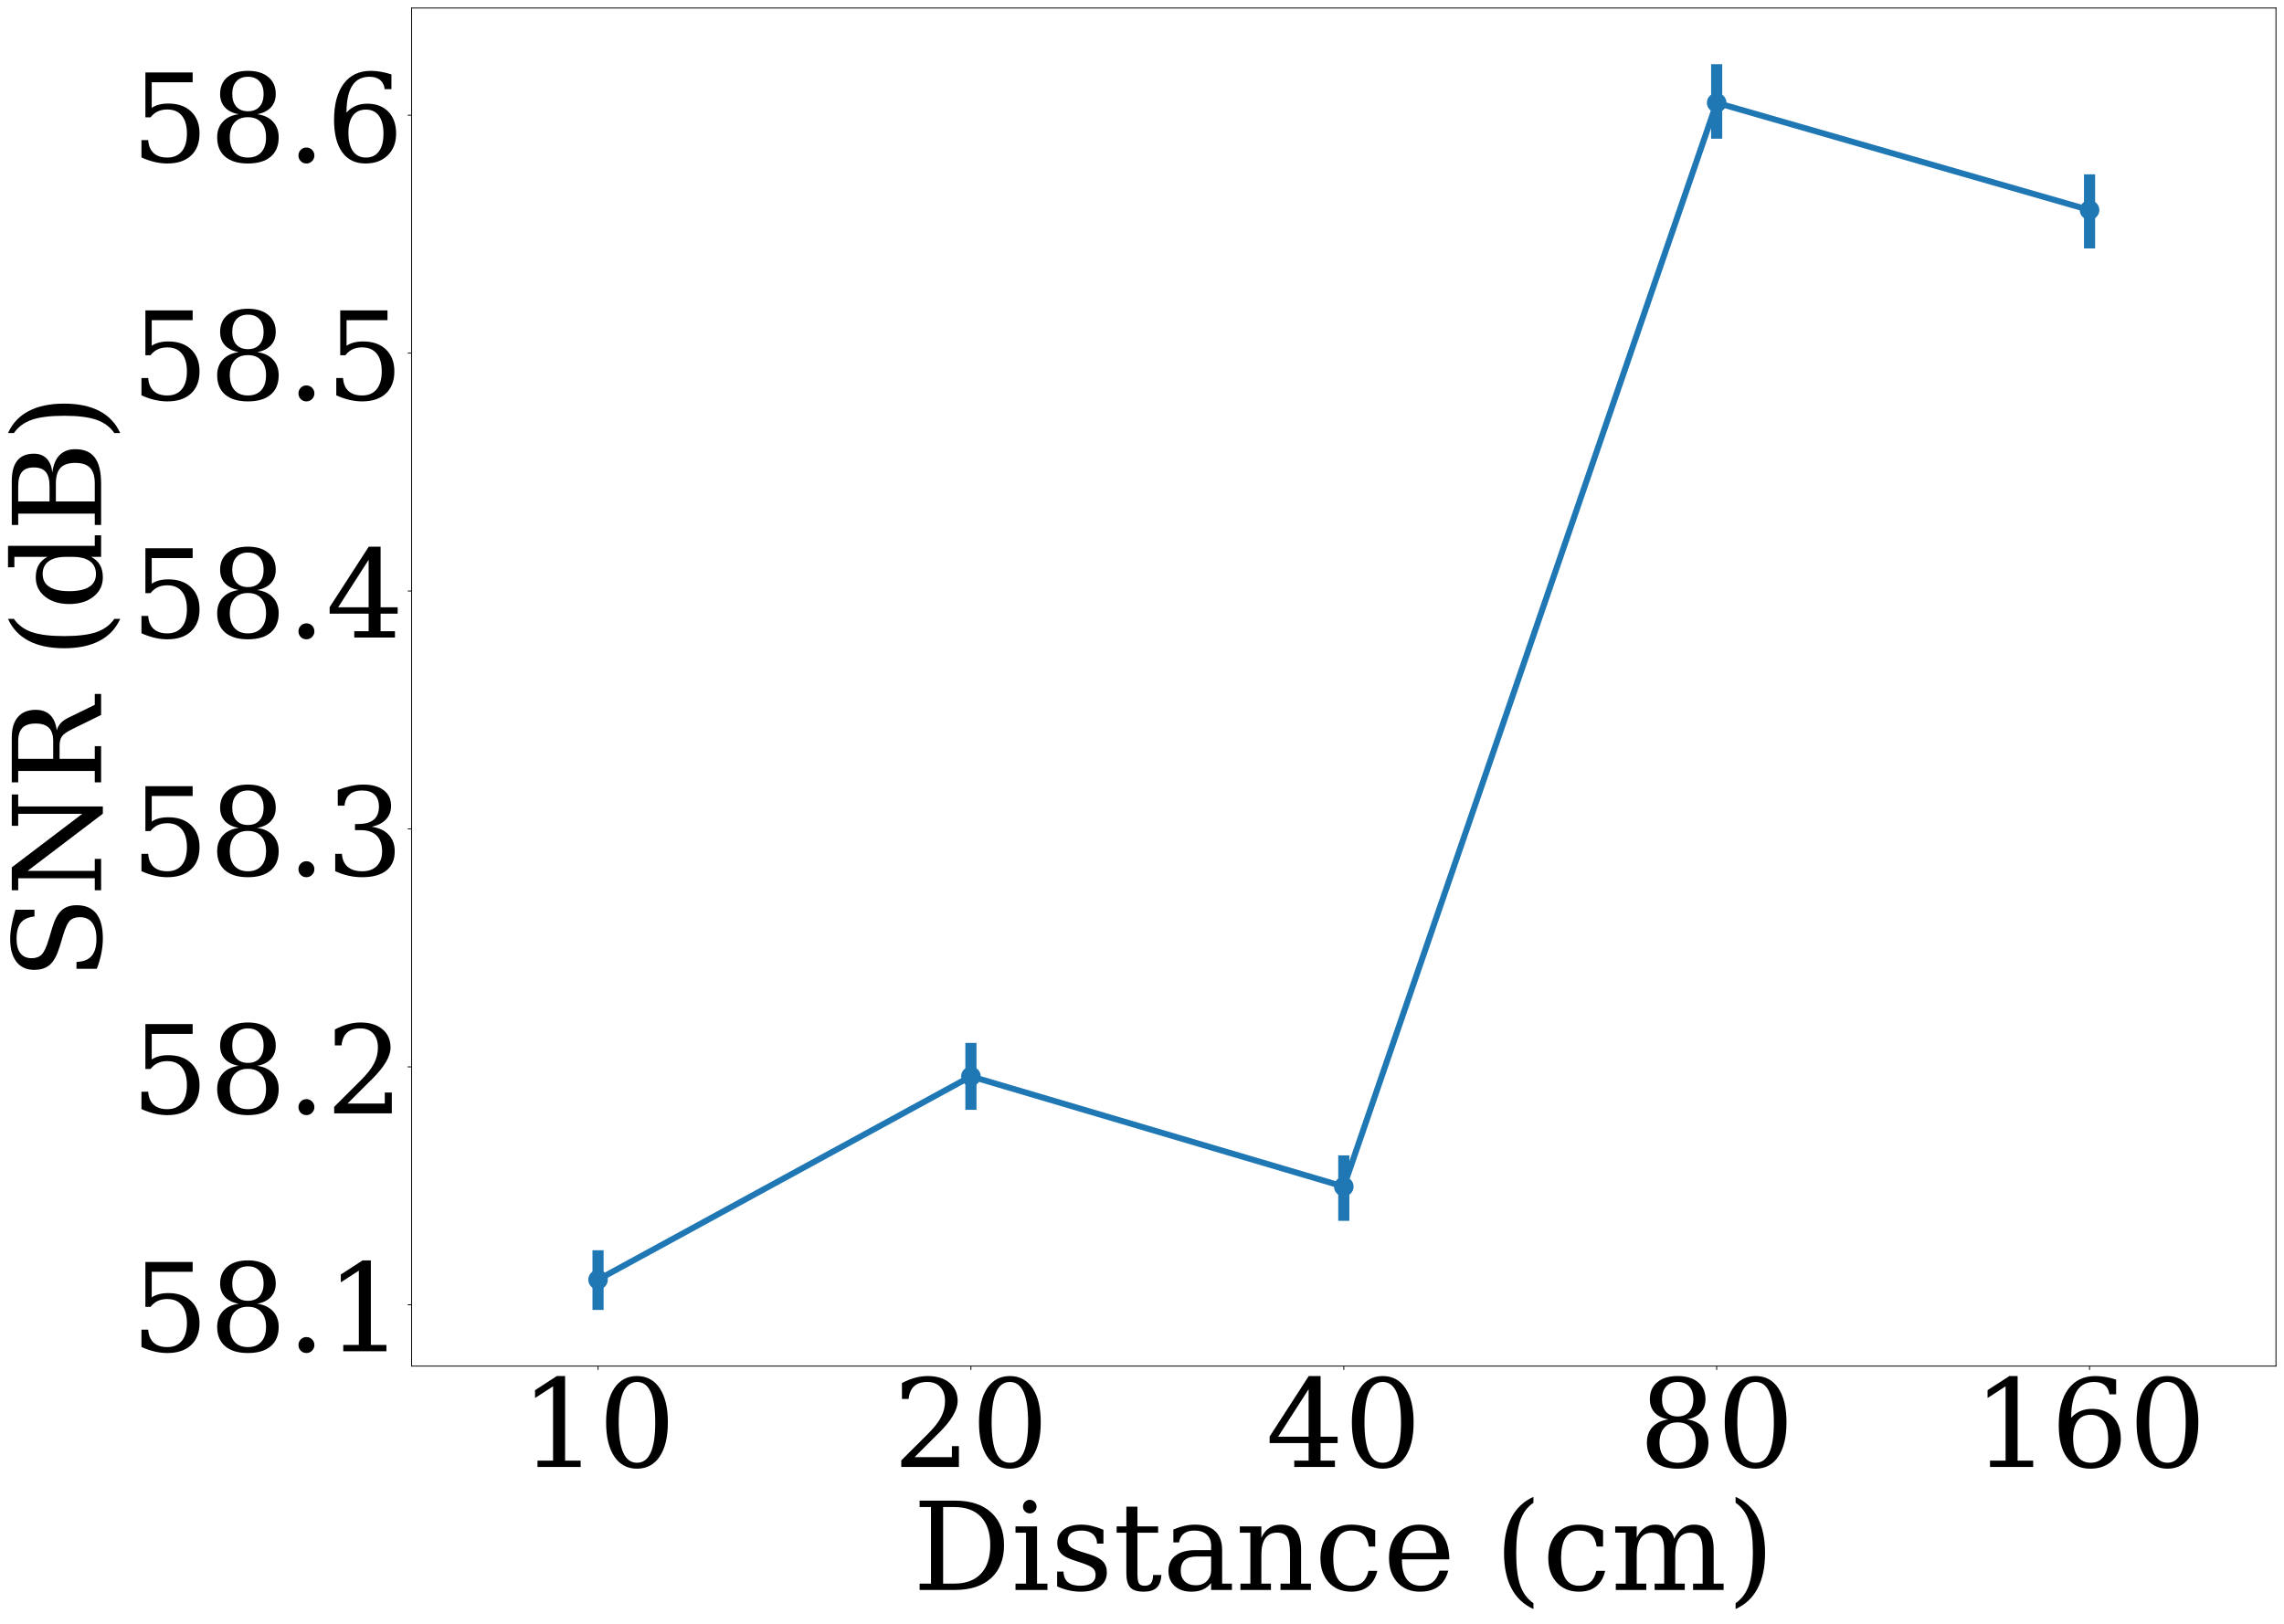
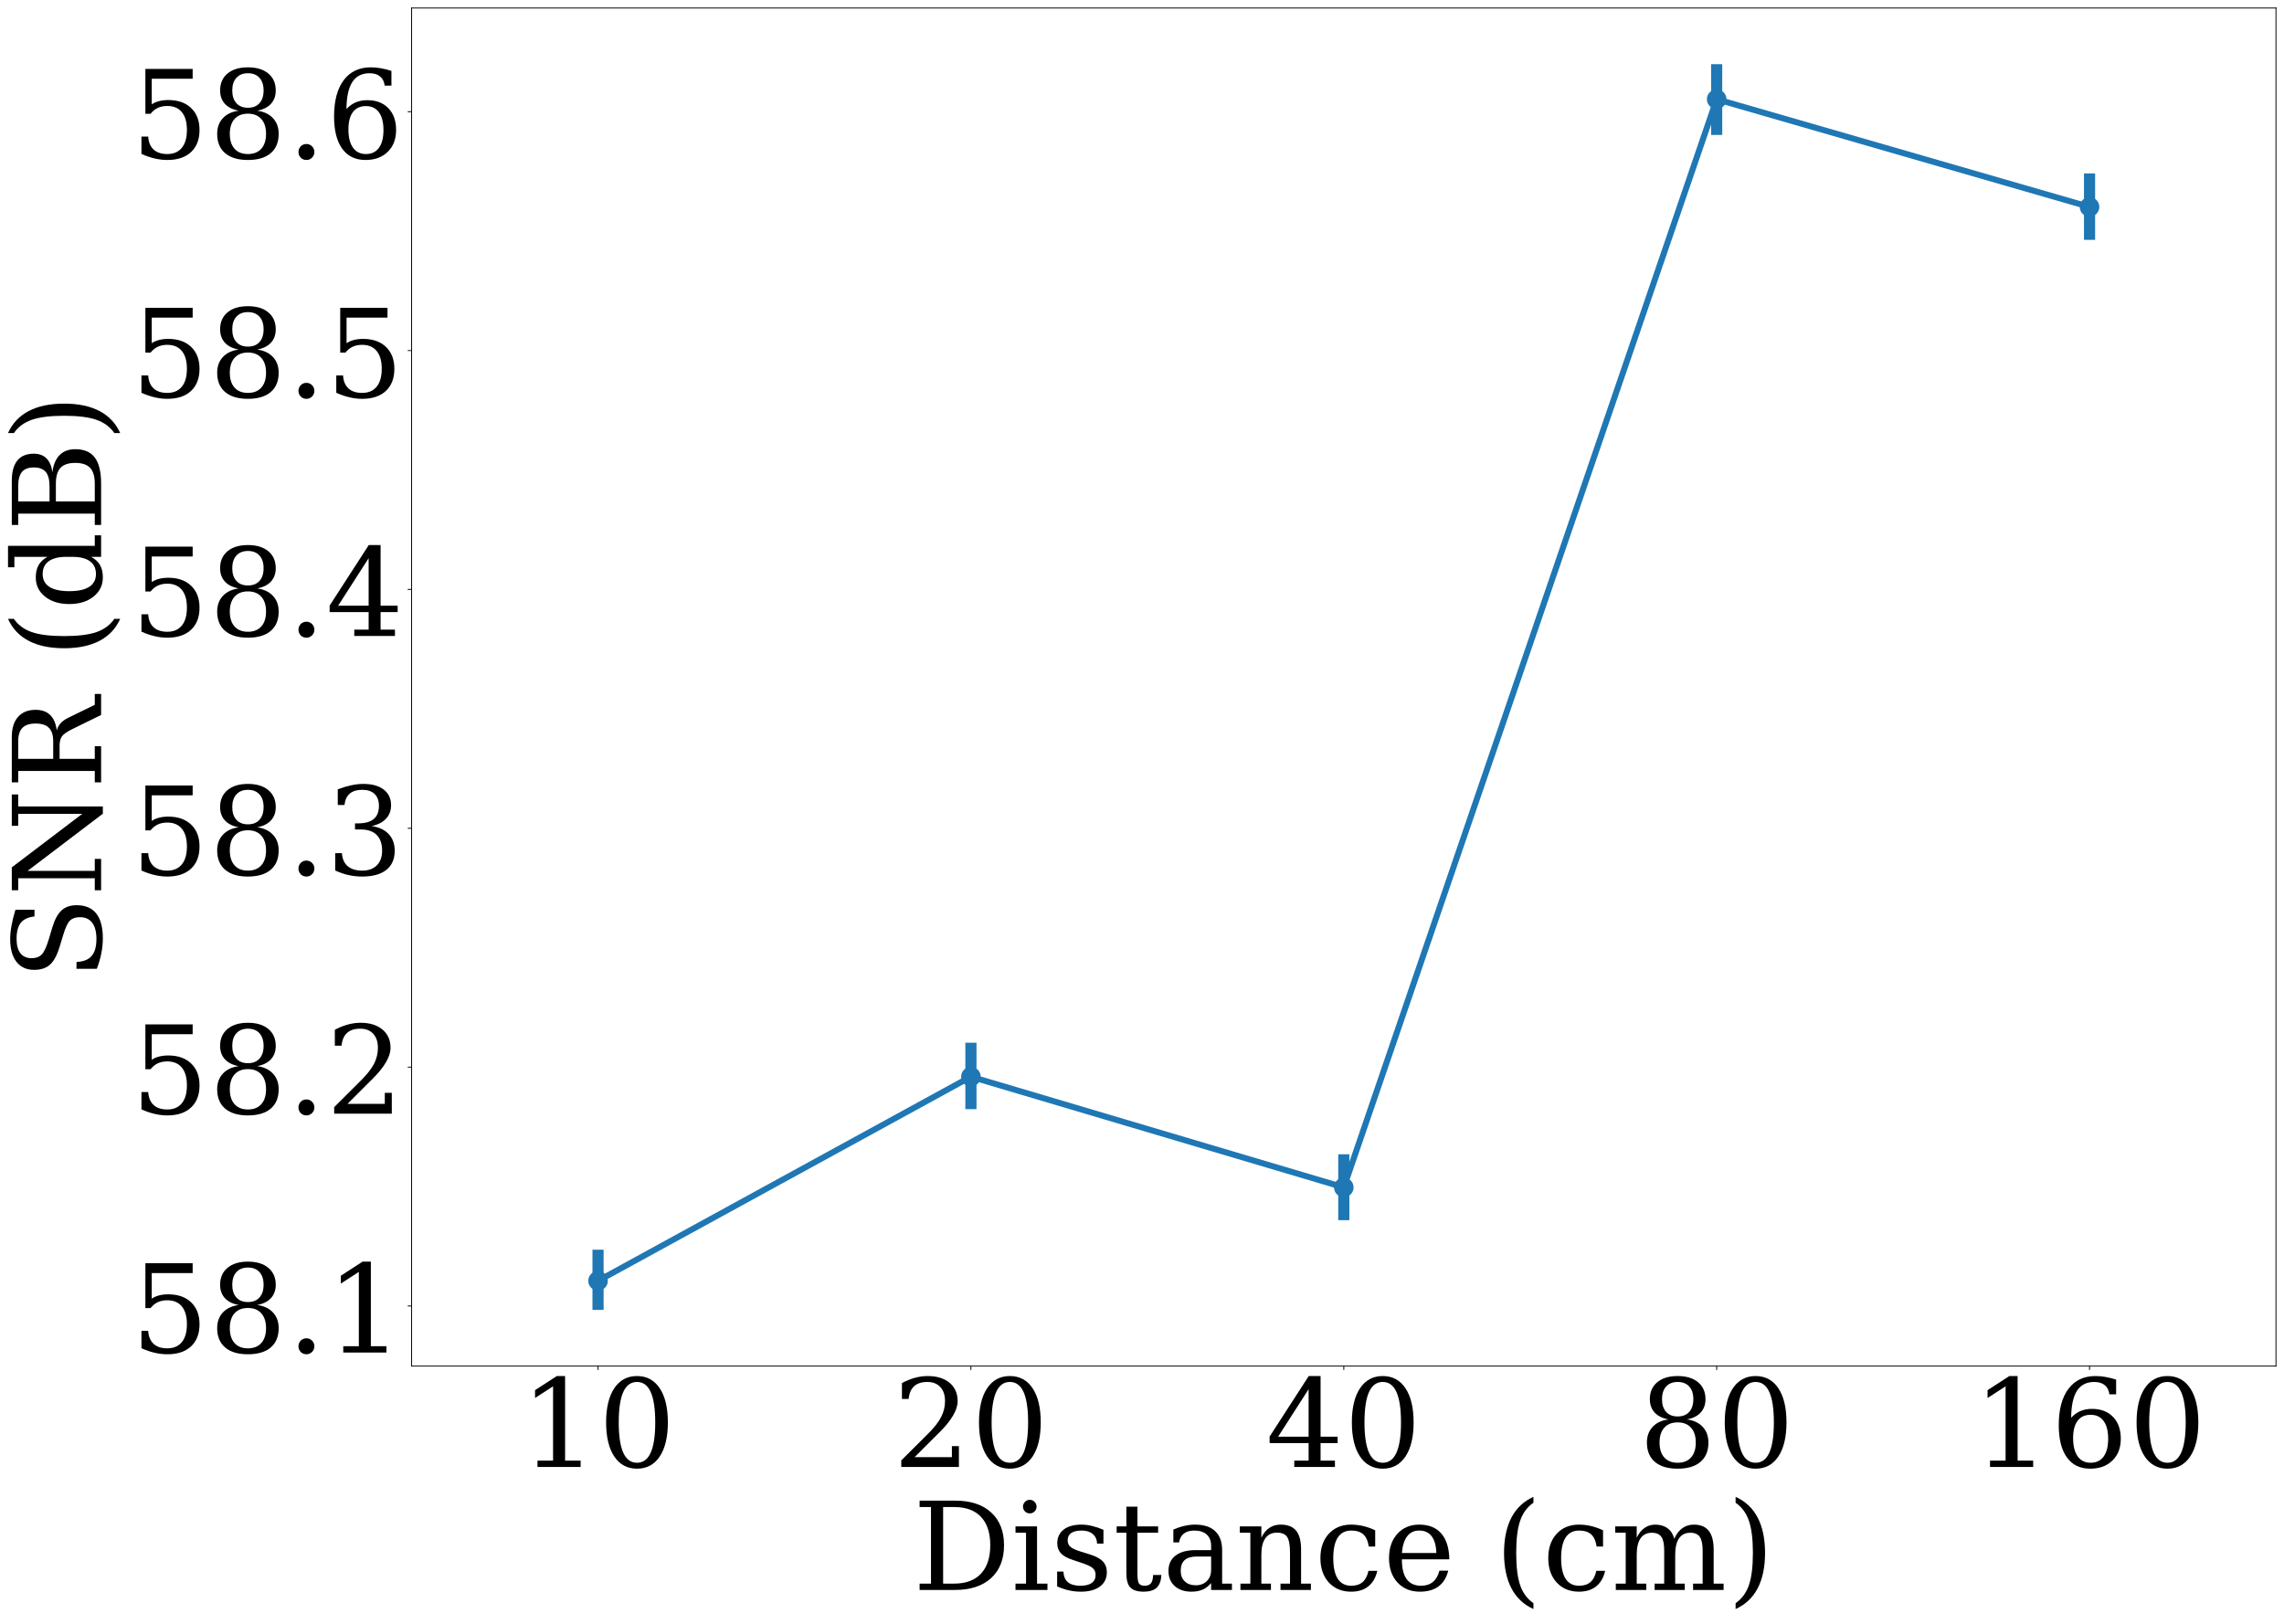
<svg xmlns="http://www.w3.org/2000/svg" xmlns:xlink="http://www.w3.org/1999/xlink" width="2050.781pt" height="1457.999pt" viewBox="0 0 2050.781 1457.999" version="1.1">
  <defs>
    <style type="text/css">*{stroke-linejoin: round; stroke-linecap: butt}</style>
  </defs>
  <g id="figure_1">
    <g id="patch_1">
      <path d="M 0 1457.999  L 2050.781 1457.999  L 2050.781 0  L 0 0  z " style="fill: #ffffff; stroke: #ffffff; stroke-linejoin: miter" />
    </g>
    <g id="axes_1">
      <g id="patch_2">
        <path d="M 369.581 1226.88  L 2043.581 1226.88  L 2043.581 7.2  L 369.581 7.2  z " style="fill: #ffffff" />
      </g>
      <g id="PathCollection_1">
        <defs>
-           <path id="C0_0_b0baee5ea3" d="M 0 6.768  C 1.795 6.768 3.516 6.055 4.786 4.786  C 6.055 3.516 6.768 1.795 6.768 -0  C 6.768 -1.795 6.055 -3.516 4.786 -4.786  C 3.516 -6.055 1.795 -6.768 0 -6.768  C -1.795 -6.768 -3.516 -6.055 -4.786 -4.786  C -6.055 -3.516 -6.768 -1.795 -6.768 0  C -6.768 1.795 -6.055 3.516 -4.786 4.786  C -3.516 6.055 -1.795 6.768 0 6.768  z " />
+           <path id="C0_0_5f93bf1391" d="M 0 6.768  C 1.795 6.768 3.516 6.055 4.786 4.786  C 6.055 3.516 6.768 1.795 6.768 -0  C 6.768 -1.795 6.055 -3.516 4.786 -4.786  C 3.516 -6.055 1.795 -6.768 0 -6.768  C -1.795 -6.768 -3.516 -6.055 -4.786 -4.786  C -6.055 -3.516 -6.768 -1.795 -6.768 0  C -6.768 1.795 -6.055 3.516 -4.786 4.786  C -3.516 6.055 -1.795 6.768 0 6.768  z " />
        </defs>
-         <g clip-path="url(#p6cc2ca8b13)">
-           <use xlink:href="#C0_0_b0baee5ea3" x="536.981" y="1149.27" style="fill: #1f77b4; stroke: #1f77b4; stroke-width: 4.05" />
-         </g>
-         <g clip-path="url(#p6cc2ca8b13)">
-           <use xlink:href="#C0_0_b0baee5ea3" x="871.781" y="966.674" style="fill: #1f77b4; stroke: #1f77b4; stroke-width: 4.05" />
-         </g>
-         <g clip-path="url(#p6cc2ca8b13)">
-           <use xlink:href="#C0_0_b0baee5ea3" x="1206.581" y="1065.694" style="fill: #1f77b4; stroke: #1f77b4; stroke-width: 4.05" />
-         </g>
-         <g clip-path="url(#p6cc2ca8b13)">
-           <use xlink:href="#C0_0_b0baee5ea3" x="1541.381" y="92.301" style="fill: #1f77b4; stroke: #1f77b4; stroke-width: 4.05" />
-         </g>
-         <g clip-path="url(#p6cc2ca8b13)">
-           <use xlink:href="#C0_0_b0baee5ea3" x="1876.181" y="188.647" style="fill: #1f77b4; stroke: #1f77b4; stroke-width: 4.05" />
+         <g clip-path="url(#pfe32cce787)">
+           <use xlink:href="#C0_0_5f93bf1391" x="536.981" y="1150.299" style="fill: #1f77b4; stroke: #1f77b4; stroke-width: 4.05" />
+         </g>
+         <g clip-path="url(#pfe32cce787)">
+           <use xlink:href="#C0_0_5f93bf1391" x="871.781" y="966.972" style="fill: #1f77b4; stroke: #1f77b4; stroke-width: 4.05" />
+         </g>
+         <g clip-path="url(#pfe32cce787)">
+           <use xlink:href="#C0_0_5f93bf1391" x="1206.581" y="1066.388" style="fill: #1f77b4; stroke: #1f77b4; stroke-width: 4.05" />
+         </g>
+         <g clip-path="url(#pfe32cce787)">
+           <use xlink:href="#C0_0_5f93bf1391" x="1541.381" y="89.102" style="fill: #1f77b4; stroke: #1f77b4; stroke-width: 4.05" />
+         </g>
+         <g clip-path="url(#pfe32cce787)">
+           <use xlink:href="#C0_0_5f93bf1391" x="1876.181" y="185.833" style="fill: #1f77b4; stroke: #1f77b4; stroke-width: 4.05" />
        </g>
      </g>
      <g id="matplotlib.axis_1">
        <g id="xtick_1">
          <g id="line2d_1">
            <defs>
-               <path id="m906214cacc" d="M 0 0  L 0 3.5  " style="stroke: #000000; stroke-width: 0.8" />
+               <path id="m297e14e4a9" d="M 0 0  L 0 3.5  " style="stroke: #000000; stroke-width: 0.8" />
            </defs>
            <g>
-               <use xlink:href="#m906214cacc" x="536.981" y="1226.88" style="stroke: #000000; stroke-width: 0.8" />
+               <use xlink:href="#m297e14e4a9" x="536.981" y="1226.88" style="stroke: #000000; stroke-width: 0.8" />
            </g>
          </g>
          <g id="text_1">
            <g transform="translate(466.9937 1317.463) scale(1.1 -1.1)">
              <defs>
                <path id="DejaVuSerif-31" d="M 909 0  L 909 331  L 1722 331  L 1722 4213  L 781 3603  L 781 4013  L 1919 4750  L 2350 4750  L 2350 331  L 3163 331  L 3163 0  L 909 0  z " transform="scale(0.015625)" />
                <path id="DejaVuSerif-30" d="M 2034 219  Q 2513 219 2750 744  Q 2988 1269 2988 2328  Q 2988 3391 2750 3916  Q 2513 4441 2034 4441  Q 1556 4441 1318 3916  Q 1081 3391 1081 2328  Q 1081 1269 1318 744  Q 1556 219 2034 219  z M 2034 -91  Q 1275 -91 848 546  Q 422 1184 422 2328  Q 422 3475 848 4112  Q 1275 4750 2034 4750  Q 2797 4750 3222 4112  Q 3647 3475 3647 2328  Q 3647 1184 3222 546  Q 2797 -91 2034 -91  z " transform="scale(0.015625)" />
              </defs>
              <use xlink:href="#DejaVuSerif-31" />
              <use xlink:href="#DejaVuSerif-30" x="63.623" />
            </g>
          </g>
        </g>
        <g id="xtick_2">
          <g id="line2d_2">
            <g>
-               <use xlink:href="#m906214cacc" x="871.781" y="1226.88" style="stroke: #000000; stroke-width: 0.8" />
+               <use xlink:href="#m297e14e4a9" x="871.781" y="1226.88" style="stroke: #000000; stroke-width: 0.8" />
            </g>
          </g>
          <g id="text_2">
            <g transform="translate(801.7938 1317.463) scale(1.1 -1.1)">
              <defs>
                <path id="DejaVuSerif-32" d="M 819 3553  L 469 3553  L 469 4384  Q 803 4563 1142 4656  Q 1481 4750 1806 4750  Q 2534 4750 2956 4397  Q 3378 4044 3378 3438  Q 3378 2753 2422 1800  Q 2347 1728 2309 1691  L 1131 513  L 3078 513  L 3078 1088  L 3444 1088  L 3444 0  L 434 0  L 434 341  L 1850 1753  Q 2319 2222 2519 2614  Q 2719 3006 2719 3438  Q 2719 3909 2473 4175  Q 2228 4441 1797 4441  Q 1350 4441 1106 4219  Q 863 3997 819 3553  z " transform="scale(0.015625)" />
              </defs>
              <use xlink:href="#DejaVuSerif-32" />
              <use xlink:href="#DejaVuSerif-30" x="63.623" />
            </g>
          </g>
        </g>
        <g id="xtick_3">
          <g id="line2d_3">
            <g>
-               <use xlink:href="#m906214cacc" x="1206.581" y="1226.88" style="stroke: #000000; stroke-width: 0.8" />
+               <use xlink:href="#m297e14e4a9" x="1206.581" y="1226.88" style="stroke: #000000; stroke-width: 0.8" />
            </g>
          </g>
          <g id="text_3">
            <g transform="translate(1136.594 1317.463) scale(1.1 -1.1)">
              <defs>
                <path id="DejaVuSerif-34" d="M 2234 1581  L 2234 4063  L 641 1581  L 2234 1581  z M 3609 0  L 1484 0  L 1484 331  L 2234 331  L 2234 1247  L 197 1247  L 197 1588  L 2241 4750  L 2859 4750  L 2859 1581  L 3750 1581  L 3750 1247  L 2859 1247  L 2859 331  L 3609 331  L 3609 0  z " transform="scale(0.015625)" />
              </defs>
              <use xlink:href="#DejaVuSerif-34" />
              <use xlink:href="#DejaVuSerif-30" x="63.623" />
            </g>
          </g>
        </g>
        <g id="xtick_4">
          <g id="line2d_4">
            <g>
-               <use xlink:href="#m906214cacc" x="1541.381" y="1226.88" style="stroke: #000000; stroke-width: 0.8" />
+               <use xlink:href="#m297e14e4a9" x="1541.381" y="1226.88" style="stroke: #000000; stroke-width: 0.8" />
            </g>
          </g>
          <g id="text_4">
            <g transform="translate(1471.394 1317.463) scale(1.1 -1.1)">
              <defs>
                <path id="DejaVuSerif-38" d="M 2981 1275  Q 2981 1775 2732 2051  Q 2484 2328 2034 2328  Q 1584 2328 1336 2051  Q 1088 1775 1088 1275  Q 1088 772 1336 495  Q 1584 219 2034 219  Q 2484 219 2732 495  Q 2981 772 2981 1275  z M 2853 3541  Q 2853 3966 2637 4203  Q 2422 4441 2034 4441  Q 1650 4441 1433 4203  Q 1216 3966 1216 3541  Q 1216 3113 1433 2875  Q 1650 2638 2034 2638  Q 2422 2638 2637 2875  Q 2853 3113 2853 3541  z M 2516 2484  Q 3047 2413 3344 2092  Q 3641 1772 3641 1275  Q 3641 619 3225 264  Q 2809 -91 2034 -91  Q 1263 -91 845 264  Q 428 619 428 1275  Q 428 1772 725 2092  Q 1022 2413 1556 2484  Q 1084 2569 832 2842  Q 581 3116 581 3541  Q 581 4103 968 4426  Q 1356 4750 2034 4750  Q 2713 4750 3100 4426  Q 3488 4103 3488 3541  Q 3488 3116 3236 2842  Q 2984 2569 2516 2484  z " transform="scale(0.015625)" />
              </defs>
              <use xlink:href="#DejaVuSerif-38" />
              <use xlink:href="#DejaVuSerif-30" x="63.623" />
            </g>
          </g>
        </g>
        <g id="xtick_5">
          <g id="line2d_5">
            <g>
-               <use xlink:href="#m906214cacc" x="1876.181" y="1226.88" style="stroke: #000000; stroke-width: 0.8" />
+               <use xlink:href="#m297e14e4a9" x="1876.181" y="1226.88" style="stroke: #000000; stroke-width: 0.8" />
            </g>
          </g>
          <g id="text_5">
            <g transform="translate(1771.2 1317.463) scale(1.1 -1.1)">
              <defs>
                <path id="DejaVuSerif-36" d="M 2094 219  Q 2534 219 2771 542  Q 3009 866 3009 1472  Q 3009 2078 2771 2401  Q 2534 2725 2094 2725  Q 1647 2725 1412 2412  Q 1178 2100 1178 1509  Q 1178 888 1415 553  Q 1653 219 2094 219  z M 1075 2569  Q 1288 2803 1556 2918  Q 1825 3034 2163 3034  Q 2859 3034 3264 2615  Q 3669 2197 3669 1472  Q 3669 763 3233 336  Q 2797 -91 2069 -91  Q 1278 -91 853 498  Q 428 1088 428 2181  Q 428 3406 931 4078  Q 1434 4750 2350 4750  Q 2597 4750 2869 4703  Q 3141 4656 3425 4563  L 3425 3794  L 3072 3794  Q 3034 4109 2831 4275  Q 2628 4441 2284 4441  Q 1678 4441 1381 3981  Q 1084 3522 1075 2569  z " transform="scale(0.015625)" />
              </defs>
              <use xlink:href="#DejaVuSerif-31" />
              <use xlink:href="#DejaVuSerif-36" x="63.623" />
              <use xlink:href="#DejaVuSerif-30" x="127.246" />
            </g>
          </g>
        </g>
        <g id="text_6">
          <g transform="translate(819.6477 1427.922) scale(1.1 -1.1)">
            <defs>
              <path id="DejaVuSerif-44" d="M 1581 331  L 2163 331  Q 3072 331 3558 850  Q 4044 1369 4044 2338  Q 4044 3306 3559 3818  Q 3075 4331 2163 4331  L 1581 4331  L 1581 331  z M 353 0  L 353 331  L 947 331  L 947 4331  L 353 4331  L 353 4666  L 2209 4666  Q 3416 4666 4089 4050  Q 4763 3434 4763 2338  Q 4763 1238 4088 619  Q 3413 0 2209 0  L 353 0  z " transform="scale(0.015625)" />
              <path id="DejaVuSerif-69" d="M 622 4353  Q 622 4497 726 4603  Q 831 4709 978 4709  Q 1122 4709 1226 4603  Q 1331 4497 1331 4353  Q 1331 4206 1228 4103  Q 1125 4000 978 4000  Q 831 4000 726 4103  Q 622 4206 622 4353  z M 1356 331  L 1900 331  L 1900 0  L 231 0  L 231 331  L 781 331  L 781 2988  L 231 2988  L 231 3322  L 1356 3322  L 1356 331  z " transform="scale(0.015625)" />
              <path id="DejaVuSerif-73" d="M 359 184  L 359 959  L 691 959  Q 703 588 923 403  Q 1144 219 1575 219  Q 1963 219 2166 364  Q 2369 509 2369 788  Q 2369 1006 2220 1140  Q 2072 1275 1594 1428  L 1178 1569  Q 750 1706 558 1912  Q 366 2119 366 2438  Q 366 2894 700 3153  Q 1034 3413 1625 3413  Q 1888 3413 2178 3344  Q 2469 3275 2778 3144  L 2778 2419  L 2447 2419  Q 2434 2741 2221 2922  Q 2009 3103 1644 3103  Q 1281 3103 1095 2975  Q 909 2847 909 2591  Q 909 2381 1050 2254  Q 1191 2128 1613 1997  L 2069 1856  Q 2541 1709 2748 1489  Q 2956 1269 2956 922  Q 2956 450 2595 179  Q 2234 -91 1600 -91  Q 1278 -91 972 -22  Q 666 47 359 184  z " transform="scale(0.015625)" />
              <path id="DejaVuSerif-74" d="M 691 2988  L 184 2988  L 184 3322  L 691 3322  L 691 4353  L 1269 4353  L 1269 3322  L 2350 3322  L 2350 2988  L 1269 2988  L 1269 878  Q 1269 456 1350 337  Q 1431 219 1650 219  Q 1875 219 1978 351  Q 2081 484 2088 781  L 2522 781  Q 2497 328 2275 118  Q 2053 -91 1600 -91  Q 1103 -91 897 129  Q 691 350 691 878  L 691 2988  z " transform="scale(0.015625)" />
              <path id="DejaVuSerif-61" d="M 2547 1044  L 2547 1747  L 1806 1747  Q 1378 1747 1168 1562  Q 959 1378 959 997  Q 959 650 1171 447  Q 1384 244 1747 244  Q 2106 244 2326 466  Q 2547 688 2547 1044  z M 3122 2075  L 3122 331  L 3634 331  L 3634 0  L 2547 0  L 2547 359  Q 2356 128 2106 18  Q 1856 -91 1522 -91  Q 969 -91 644 203  Q 319 497 319 997  Q 319 1513 691 1797  Q 1063 2081 1741 2081  L 2547 2081  L 2547 2309  Q 2547 2688 2317 2895  Q 2088 3103 1672 3103  Q 1328 3103 1125 2947  Q 922 2791 872 2484  L 575 2484  L 575 3156  Q 875 3284 1158 3348  Q 1441 3413 1709 3413  Q 2400 3413 2761 3070  Q 3122 2728 3122 2075  z " transform="scale(0.015625)" />
              <path id="DejaVuSerif-6e" d="M 263 0  L 263 331  L 781 331  L 781 2988  L 231 2988  L 231 3322  L 1356 3322  L 1356 2731  Q 1516 3069 1770 3241  Q 2025 3413 2363 3413  Q 2913 3413 3172 3097  Q 3431 2781 3431 2113  L 3431 331  L 3944 331  L 3944 0  L 2356 0  L 2356 331  L 2853 331  L 2853 1931  Q 2853 2541 2703 2767  Q 2553 2994 2175 2994  Q 1775 2994 1565 2701  Q 1356 2409 1356 1850  L 1356 331  L 1856 331  L 1856 0  L 263 0  z " transform="scale(0.015625)" />
              <path id="DejaVuSerif-63" d="M 3291 997  Q 3169 466 2822 187  Q 2475 -91 1925 -91  Q 1200 -91 759 389  Q 319 869 319 1663  Q 319 2459 759 2936  Q 1200 3413 1925 3413  Q 2241 3413 2553 3339  Q 2866 3266 3181 3116  L 3181 2266  L 2847 2266  Q 2781 2703 2561 2903  Q 2341 3103 1931 3103  Q 1466 3103 1228 2742  Q 991 2381 991 1663  Q 991 944 1227 581  Q 1463 219 1931 219  Q 2303 219 2525 412  Q 2747 606 2828 997  L 3291 997  z " transform="scale(0.015625)" />
              <path id="DejaVuSerif-65" d="M 3469 1600  L 991 1600  L 991 1575  Q 991 903 1244 561  Q 1497 219 1991 219  Q 2369 219 2611 417  Q 2853 616 2950 1006  L 3413 1006  Q 3275 459 2904 184  Q 2534 -91 1931 -91  Q 1203 -91 761 389  Q 319 869 319 1663  Q 319 2450 753 2931  Q 1188 3413 1894 3413  Q 2647 3413 3050 2948  Q 3453 2484 3469 1600  z M 2791 1931  Q 2772 2513 2545 2808  Q 2319 3103 1894 3103  Q 1497 3103 1269 2806  Q 1041 2509 991 1931  L 2791 1931  z " transform="scale(0.015625)" />
              <path id="DejaVuSerif-20" transform="scale(0.015625)" />
              <path id="DejaVuSerif-28" d="M 2041 -997  Q 1281 -656 893 83  Q 506 822 506 1931  Q 506 3044 893 3783  Q 1281 4522 2041 4863  L 2041 4556  Q 1559 4225 1350 3623  Q 1141 3022 1141 1931  Q 1141 844 1350 242  Q 1559 -359 2041 -691  L 2041 -997  z " transform="scale(0.015625)" />
              <path id="DejaVuSerif-6d" d="M 3316 2675  Q 3481 3041 3739 3227  Q 3997 3413 4341 3413  Q 4863 3413 5119 3089  Q 5375 2766 5375 2113  L 5375 331  L 5894 331  L 5894 0  L 4300 0  L 4300 331  L 4800 331  L 4800 2047  Q 4800 2556 4650 2772  Q 4500 2988 4153 2988  Q 3769 2988 3567 2697  Q 3366 2406 3366 1850  L 3366 331  L 3866 331  L 3866 0  L 2291 0  L 2291 331  L 2791 331  L 2791 2069  Q 2791 2566 2641 2777  Q 2491 2988 2144 2988  Q 1759 2988 1557 2697  Q 1356 2406 1356 1850  L 1356 331  L 1856 331  L 1856 0  L 263 0  L 263 331  L 781 331  L 781 2994  L 231 2994  L 231 3322  L 1356 3322  L 1356 2731  Q 1516 3063 1762 3238  Q 2009 3413 2322 3413  Q 2709 3413 2968 3220  Q 3228 3028 3316 2675  z " transform="scale(0.015625)" />
              <path id="DejaVuSerif-29" d="M 453 -997  L 453 -691  Q 934 -359 1145 242  Q 1356 844 1356 1931  Q 1356 3022 1145 3623  Q 934 4225 453 4556  L 453 4863  Q 1216 4522 1603 3783  Q 1991 3044 1991 1931  Q 1991 822 1603 83  Q 1216 -656 453 -997  z " transform="scale(0.015625)" />
            </defs>
            <use xlink:href="#DejaVuSerif-44" />
            <use xlink:href="#DejaVuSerif-69" x="80.176" />
            <use xlink:href="#DejaVuSerif-73" x="112.158" />
            <use xlink:href="#DejaVuSerif-74" x="163.477" />
            <use xlink:href="#DejaVuSerif-61" x="203.662" />
            <use xlink:href="#DejaVuSerif-6e" x="263.281" />
            <use xlink:href="#DejaVuSerif-63" x="327.686" />
            <use xlink:href="#DejaVuSerif-65" x="383.691" />
            <use xlink:href="#DejaVuSerif-20" x="442.871" />
            <use xlink:href="#DejaVuSerif-28" x="474.658" />
            <use xlink:href="#DejaVuSerif-63" x="513.672" />
            <use xlink:href="#DejaVuSerif-6d" x="569.678" />
            <use xlink:href="#DejaVuSerif-29" x="664.502" />
          </g>
        </g>
      </g>
      <g id="matplotlib.axis_2">
        <g id="ytick_1">
          <g id="line2d_6">
            <defs>
-               <path id="m7ae9f3fdc7" d="M 0 0  L -3.5 0  " style="stroke: #000000; stroke-width: 0.8" />
+               <path id="mcb288c4841" d="M 0 0  L -3.5 0  " style="stroke: #000000; stroke-width: 0.8" />
            </defs>
            <g>
-               <use xlink:href="#m7ae9f3fdc7" x="369.581" y="1171.8" style="stroke: #000000; stroke-width: 0.8" />
+               <use xlink:href="#mcb288c4841" x="369.581" y="1172.918" style="stroke: #000000; stroke-width: 0.8" />
            </g>
          </g>
          <g id="text_7">
-             <g transform="translate(117.6594 1213.591) scale(1.1 -1.1)">
+             <g transform="translate(117.6594 1214.709) scale(1.1 -1.1)">
              <defs>
                <path id="DejaVuSerif-35" d="M 3219 4666  L 3219 4153  L 1081 4153  L 1081 2816  Q 1244 2928 1461 2984  Q 1678 3041 1947 3041  Q 2703 3041 3140 2622  Q 3578 2203 3578 1478  Q 3578 738 3136 323  Q 2694 -91 1894 -91  Q 1572 -91 1234 -12  Q 897 66 544 225  L 544 1131  L 897 1131  Q 925 688 1179 453  Q 1434 219 1894 219  Q 2388 219 2653 544  Q 2919 869 2919 1478  Q 2919 2084 2655 2407  Q 2391 2731 1894 2731  Q 1613 2731 1398 2631  Q 1184 2531 1019 2322  L 750 2322  L 750 4666  L 3219 4666  z " transform="scale(0.015625)" />
                <path id="DejaVuSerif-2e" d="M 603 325  Q 603 500 722 622  Q 841 744 1019 744  Q 1191 744 1312 622  Q 1434 500 1434 325  Q 1434 153 1312 31  Q 1191 -91 1019 -91  Q 841 -91 722 29  Q 603 150 603 325  z " transform="scale(0.015625)" />
              </defs>
              <use xlink:href="#DejaVuSerif-35" />
              <use xlink:href="#DejaVuSerif-38" x="63.623" />
              <use xlink:href="#DejaVuSerif-2e" x="127.246" />
              <use xlink:href="#DejaVuSerif-31" x="159.033" />
            </g>
          </g>
        </g>
        <g id="ytick_2">
          <g id="line2d_7">
            <g>
-               <use xlink:href="#m7ae9f3fdc7" x="369.581" y="958.135" style="stroke: #000000; stroke-width: 0.8" />
+               <use xlink:href="#mcb288c4841" x="369.581" y="958.398" style="stroke: #000000; stroke-width: 0.8" />
            </g>
          </g>
          <g id="text_8">
-             <g transform="translate(117.6594 999.9261) scale(1.1 -1.1)">
+             <g transform="translate(117.6594 1000.19) scale(1.1 -1.1)">
              <use xlink:href="#DejaVuSerif-35" />
              <use xlink:href="#DejaVuSerif-38" x="63.623" />
              <use xlink:href="#DejaVuSerif-2e" x="127.246" />
              <use xlink:href="#DejaVuSerif-32" x="159.033" />
            </g>
          </g>
        </g>
        <g id="ytick_3">
          <g id="line2d_8">
            <g>
-               <use xlink:href="#m7ae9f3fdc7" x="369.581" y="744.47" style="stroke: #000000; stroke-width: 0.8" />
+               <use xlink:href="#mcb288c4841" x="369.581" y="743.879" style="stroke: #000000; stroke-width: 0.8" />
            </g>
          </g>
          <g id="text_9">
-             <g transform="translate(117.6594 786.2611) scale(1.1 -1.1)">
+             <g transform="translate(117.6594 785.6703) scale(1.1 -1.1)">
              <defs>
                <path id="DejaVuSerif-33" d="M 622 4469  Q 988 4606 1323 4678  Q 1659 4750 1953 4750  Q 2638 4750 3022 4454  Q 3406 4159 3406 3634  Q 3406 3213 3140 2930  Q 2875 2647 2388 2547  Q 2963 2466 3280 2130  Q 3597 1794 3597 1259  Q 3597 606 3158 257  Q 2719 -91 1894 -91  Q 1528 -91 1179 -12  Q 831 66 488 225  L 488 1131  L 838 1131  Q 869 681 1141 450  Q 1413 219 1906 219  Q 2384 219 2661 495  Q 2938 772 2938 1253  Q 2938 1803 2653 2086  Q 2369 2369 1819 2369  L 1522 2369  L 1522 2688  L 1678 2688  Q 2225 2688 2498 2914  Q 2772 3141 2772 3597  Q 2772 4006 2547 4223  Q 2322 4441 1900 4441  Q 1478 4441 1245 4241  Q 1013 4041 972 3647  L 622 3647  L 622 4469  z " transform="scale(0.015625)" />
              </defs>
              <use xlink:href="#DejaVuSerif-35" />
              <use xlink:href="#DejaVuSerif-38" x="63.623" />
              <use xlink:href="#DejaVuSerif-2e" x="127.246" />
              <use xlink:href="#DejaVuSerif-33" x="159.033" />
            </g>
          </g>
        </g>
        <g id="ytick_4">
          <g id="line2d_9">
            <g>
-               <use xlink:href="#m7ae9f3fdc7" x="369.581" y="530.805" style="stroke: #000000; stroke-width: 0.8" />
+               <use xlink:href="#mcb288c4841" x="369.581" y="529.359" style="stroke: #000000; stroke-width: 0.8" />
            </g>
          </g>
          <g id="text_10">
-             <g transform="translate(117.6594 572.5961) scale(1.1 -1.1)">
+             <g transform="translate(117.6594 571.1507) scale(1.1 -1.1)">
              <use xlink:href="#DejaVuSerif-35" />
              <use xlink:href="#DejaVuSerif-38" x="63.623" />
              <use xlink:href="#DejaVuSerif-2e" x="127.246" />
              <use xlink:href="#DejaVuSerif-34" x="159.033" />
            </g>
          </g>
        </g>
        <g id="ytick_5">
          <g id="line2d_10">
            <g>
-               <use xlink:href="#m7ae9f3fdc7" x="369.581" y="317.14" style="stroke: #000000; stroke-width: 0.8" />
+               <use xlink:href="#mcb288c4841" x="369.581" y="314.84" style="stroke: #000000; stroke-width: 0.8" />
            </g>
          </g>
          <g id="text_11">
-             <g transform="translate(117.6594 358.9311) scale(1.1 -1.1)">
+             <g transform="translate(117.6594 356.631) scale(1.1 -1.1)">
              <use xlink:href="#DejaVuSerif-35" />
              <use xlink:href="#DejaVuSerif-38" x="63.623" />
              <use xlink:href="#DejaVuSerif-2e" x="127.246" />
              <use xlink:href="#DejaVuSerif-35" x="159.033" />
            </g>
          </g>
        </g>
        <g id="ytick_6">
          <g id="line2d_11">
            <g>
-               <use xlink:href="#m7ae9f3fdc7" x="369.581" y="103.475" style="stroke: #000000; stroke-width: 0.8" />
+               <use xlink:href="#mcb288c4841" x="369.581" y="100.32" style="stroke: #000000; stroke-width: 0.8" />
            </g>
          </g>
          <g id="text_12">
-             <g transform="translate(117.6594 145.2661) scale(1.1 -1.1)">
+             <g transform="translate(117.6594 142.1114) scale(1.1 -1.1)">
              <use xlink:href="#DejaVuSerif-35" />
              <use xlink:href="#DejaVuSerif-38" x="63.623" />
              <use xlink:href="#DejaVuSerif-2e" x="127.246" />
              <use xlink:href="#DejaVuSerif-36" x="159.033" />
            </g>
          </g>
        </g>
        <g id="text_13">
          <g transform="translate(90.78281 880.2752) rotate(-90) scale(1.1 -1.1)">
            <defs>
              <path id="DejaVuSerif-53" d="M 594 225  L 594 1288  L 953 1284  Q 969 753 1261 498  Q 1553 244 2150 244  Q 2706 244 2998 464  Q 3291 684 3291 1106  Q 3291 1444 3114 1625  Q 2938 1806 2369 1978  L 1753 2163  Q 1084 2366 811 2669  Q 538 2972 538 3500  Q 538 4094 959 4422  Q 1381 4750 2144 4750  Q 2469 4750 2856 4679  Q 3244 4609 3681 4475  L 3681 3481  L 3328 3481  Q 3275 3975 2998 4195  Q 2722 4416 2156 4416  Q 1663 4416 1405 4214  Q 1147 4013 1147 3628  Q 1147 3294 1340 3103  Q 1534 2913 2163 2725  L 2741 2553  Q 3375 2363 3645 2067  Q 3916 1772 3916 1275  Q 3916 597 3481 253  Q 3047 -91 2188 -91  Q 1803 -91 1404 -12  Q 1006 66 594 225  z " transform="scale(0.015625)" />
              <path id="DejaVuSerif-4e" d="M 313 0  L 313 331  L 941 331  L 941 4331  L 313 4331  L 313 4666  L 1509 4666  L 4306 984  L 4306 4331  L 3681 4331  L 3681 4666  L 5319 4666  L 5319 4331  L 4691 4331  L 4691 -91  L 4313 -91  L 1325 3841  L 1325 331  L 1953 331  L 1953 0  L 313 0  z " transform="scale(0.015625)" />
              <path id="DejaVuSerif-52" d="M 3066 2316  Q 3284 2256 3442 2114  Q 3600 1972 3725 1716  L 4403 331  L 4972 331  L 4972 0  L 3872 0  L 3144 1484  Q 2934 1916 2759 2042  Q 2584 2169 2278 2169  L 1581 2169  L 1581 331  L 2241 331  L 2241 0  L 353 0  L 353 331  L 947 331  L 947 4331  L 353 4331  L 353 4666  L 2719 4666  Q 3400 4666 3770 4341  Q 4141 4016 4141 3419  Q 4141 2938 3870 2661  Q 3600 2384 3066 2316  z M 1581 2503  L 2503 2503  Q 2975 2503 3200 2726  Q 3425 2950 3425 3419  Q 3425 3888 3200 4109  Q 2975 4331 2503 4331  L 1581 4331  L 1581 2503  z " transform="scale(0.015625)" />
              <path id="DejaVuSerif-64" d="M 3359 331  L 3909 331  L 3909 0  L 2784 0  L 2784 519  Q 2616 206 2355 57  Q 2094 -91 1709 -91  Q 1097 -91 708 395  Q 319 881 319 1663  Q 319 2444 706 2928  Q 1094 3413 1709 3413  Q 2094 3413 2355 3264  Q 2616 3116 2784 2803  L 2784 4531  L 2241 4531  L 2241 4863  L 3359 4863  L 3359 331  z M 2784 1497  L 2784 1825  Q 2784 2422 2554 2737  Q 2325 3053 1888 3053  Q 1444 3053 1217 2703  Q 991 2353 991 1663  Q 991 975 1217 622  Q 1444 269 1888 269  Q 2325 269 2554 583  Q 2784 897 2784 1497  z " transform="scale(0.015625)" />
              <path id="DejaVuSerif-42" d="M 1581 331  L 2516 331  Q 3078 331 3337 575  Q 3597 819 3597 1350  Q 3597 1878 3339 2120  Q 3081 2363 2516 2363  L 1581 2363  L 1581 331  z M 1581 2694  L 2375 2694  Q 2888 2694 3123 2891  Q 3359 3088 3359 3513  Q 3359 3941 3123 4136  Q 2888 4331 2375 4331  L 1581 4331  L 1581 2694  z M 353 0  L 353 331  L 947 331  L 947 4331  L 353 4331  L 353 4666  L 2656 4666  Q 3363 4666 3720 4377  Q 4078 4088 4078 3513  Q 4078 3097 3829 2850  Q 3581 2603 3103 2547  Q 3697 2472 4005 2167  Q 4313 1863 4313 1350  Q 4313 656 3875 328  Q 3438 0 2509 0  L 353 0  z " transform="scale(0.015625)" />
            </defs>
            <use xlink:href="#DejaVuSerif-53" />
            <use xlink:href="#DejaVuSerif-4e" x="68.506" />
            <use xlink:href="#DejaVuSerif-52" x="156.006" />
            <use xlink:href="#DejaVuSerif-20" x="231.299" />
            <use xlink:href="#DejaVuSerif-28" x="263.086" />
            <use xlink:href="#DejaVuSerif-64" x="302.1" />
            <use xlink:href="#DejaVuSerif-42" x="366.113" />
            <use xlink:href="#DejaVuSerif-29" x="439.6" />
          </g>
        </g>
      </g>
      <g id="line2d_12">
-         <path d="M 536.981 1149.27  L 871.781 966.674  L 1206.581 1065.694  L 1541.381 92.301  L 1876.181 188.647  " clip-path="url(#p6cc2ca8b13)" style="fill: none; stroke: #1f77b4; stroke-width: 5.4; stroke-linecap: square" />
+         <path d="M 536.981 1150.299  L 871.781 966.972  L 1206.581 1066.388  L 1541.381 89.102  L 1876.181 185.833  " clip-path="url(#pfe32cce787)" style="fill: none; stroke: #1f77b4; stroke-width: 5.4; stroke-linecap: square" />
      </g>
      <g id="line2d_13">
-         <path d="M 536.981 1171.44  L 536.981 1127.824  " clip-path="url(#p6cc2ca8b13)" style="fill: none; stroke: #1f77b4; stroke-width: 10; stroke-linecap: square" />
+         <path d="M 536.981 1171.44  L 536.981 1127.333  " clip-path="url(#pfe32cce787)" style="fill: none; stroke: #1f77b4; stroke-width: 10; stroke-linecap: square" />
      </g>
      <g id="line2d_14">
-         <path d="M 871.781 991.726  L 871.781 941.656  " clip-path="url(#p6cc2ca8b13)" style="fill: none; stroke: #1f77b4; stroke-width: 10; stroke-linecap: square" />
+         <path d="M 871.781 991.153  L 871.781 941.462  " clip-path="url(#pfe32cce787)" style="fill: none; stroke: #1f77b4; stroke-width: 10; stroke-linecap: square" />
      </g>
      <g id="line2d_15">
-         <path d="M 1206.581 1091.41  L 1206.581 1042.665  " clip-path="url(#p6cc2ca8b13)" style="fill: none; stroke: #1f77b4; stroke-width: 10; stroke-linecap: square" />
+         <path d="M 1206.581 1090.849  L 1206.581 1041.639  " clip-path="url(#pfe32cce787)" style="fill: none; stroke: #1f77b4; stroke-width: 10; stroke-linecap: square" />
      </g>
      <g id="line2d_16">
-         <path d="M 1541.381 119.554  L 1541.381 62.64  " clip-path="url(#p6cc2ca8b13)" style="fill: none; stroke: #1f77b4; stroke-width: 10; stroke-linecap: square" />
+         <path d="M 1541.381 116.21  L 1541.381 62.64  " clip-path="url(#pfe32cce787)" style="fill: none; stroke: #1f77b4; stroke-width: 10; stroke-linecap: square" />
      </g>
      <g id="line2d_17">
-         <path d="M 1876.181 218.13  L 1876.181 161.566  " clip-path="url(#p6cc2ca8b13)" style="fill: none; stroke: #1f77b4; stroke-width: 10; stroke-linecap: square" />
+         <path d="M 1876.181 210.407  L 1876.181 160.747  " clip-path="url(#pfe32cce787)" style="fill: none; stroke: #1f77b4; stroke-width: 10; stroke-linecap: square" />
      </g>
      <g id="patch_3">
        <path d="M 369.581 1226.88  L 369.581 7.2  " style="fill: none; stroke: #000000; stroke-width: 0.8; stroke-linejoin: miter; stroke-linecap: square" />
      </g>
      <g id="patch_4">
        <path d="M 2043.581 1226.88  L 2043.581 7.2  " style="fill: none; stroke: #000000; stroke-width: 0.8; stroke-linejoin: miter; stroke-linecap: square" />
      </g>
      <g id="patch_5">
        <path d="M 369.581 1226.88  L 2043.581 1226.88  " style="fill: none; stroke: #000000; stroke-width: 0.8; stroke-linejoin: miter; stroke-linecap: square" />
      </g>
      <g id="patch_6">
        <path d="M 369.581 7.2  L 2043.581 7.2  " style="fill: none; stroke: #000000; stroke-width: 0.8; stroke-linejoin: miter; stroke-linecap: square" />
      </g>
    </g>
  </g>
  <defs>
-     <clipPath id="p6cc2ca8b13">
+     <clipPath id="pfe32cce787">
      <rect x="369.581" y="7.2" width="1674" height="1219.68" />
    </clipPath>
  </defs>
</svg>
